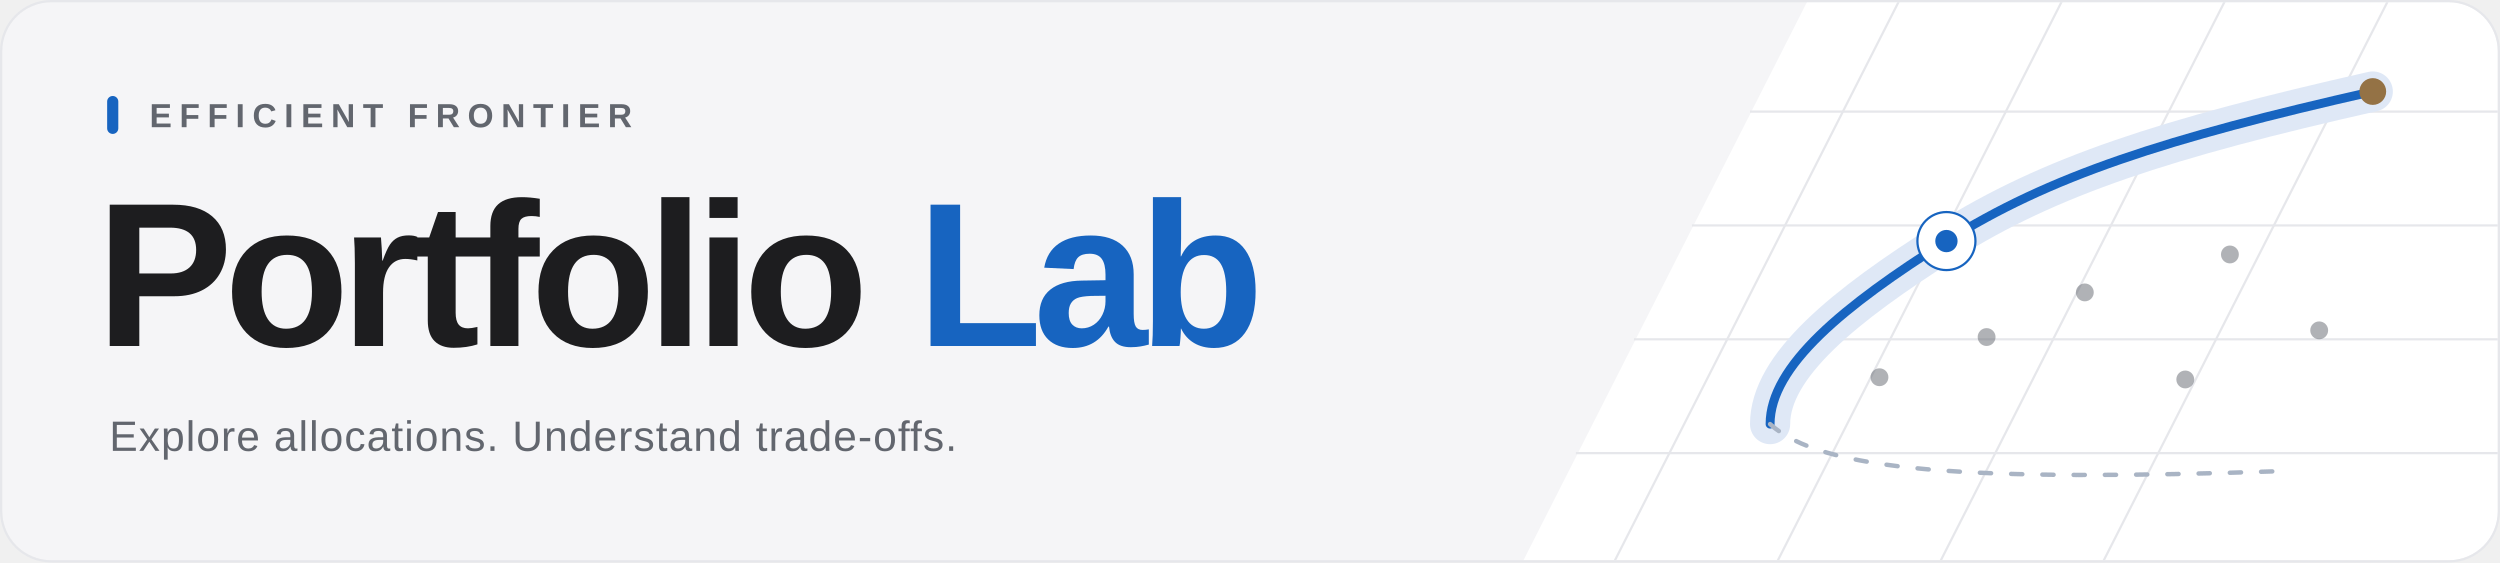
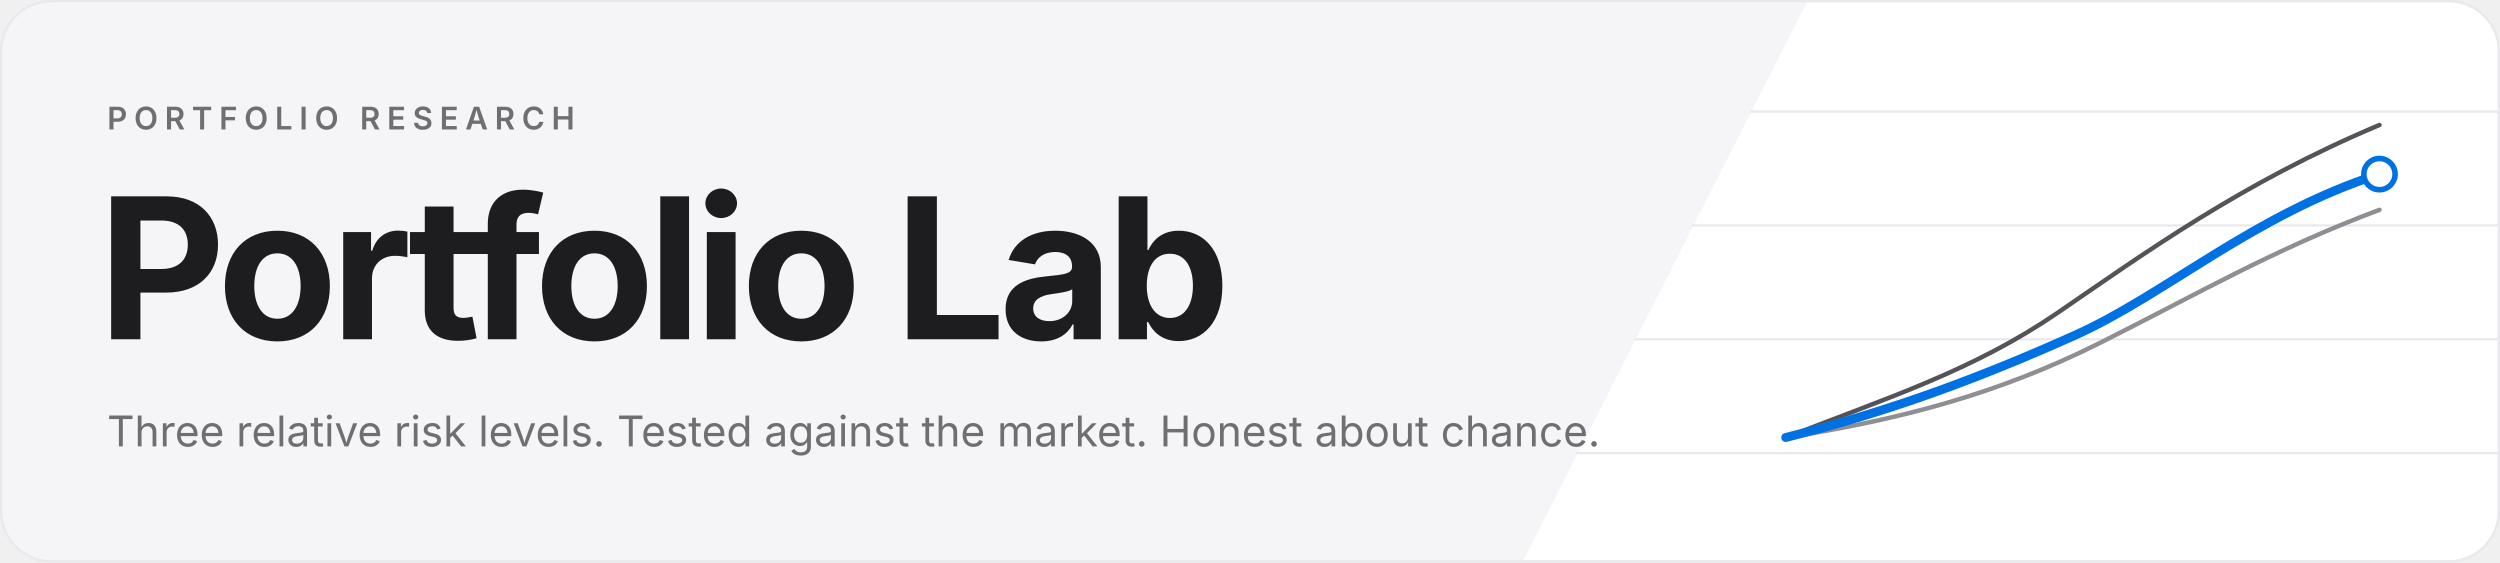
<svg xmlns="http://www.w3.org/2000/svg" width="1120" height="252" viewBox="0 0 1120 252" role="img" aria-labelledby="title description">
  <defs>
    <clipPath id="panel">
      <rect x="1" y="1" width="1118" height="250" rx="22" />
    </clipPath>
  </defs>
  <g clip-path="url(#panel)">
    <rect width="1120" height="252" fill="#f5f5f7" />
    <path d="M810 0H1120V252H682Z" fill="#ffffff" />
-     <path d="M851 0 723 252" fill="none" stroke="#e6e7eb" stroke-width="1" />
-     <path d="M924 0 796 252" fill="none" stroke="#e6e7eb" stroke-width="1" />
-     <path d="M997 0 869 252" fill="none" stroke="#e6e7eb" stroke-width="1" />
-     <path d="M1070 0 942 252" fill="none" stroke="#e6e7eb" stroke-width="1" />
-     <path d="M784 50H1120M758 101H1120M732 152H1120M706 203H1120" fill="none" stroke="#e6e7eb" stroke-width="1" />
-     <path d="M793 190C793 164 826 137 872 108S970 62 1063 41" fill="none" stroke="#dfe8f6" stroke-width="18" stroke-linecap="round" />
-     <path d="M793 190C793 164 826 137 872 108S970 62 1063 41" fill="none" stroke="#1764c0" stroke-width="4" stroke-linecap="round" />
-     <path d="M793 190C816 211 881 216 1024 211" fill="none" stroke="#a9b4c4" stroke-width="2" stroke-dasharray="5 9" stroke-linecap="round" />
-     <g fill="#62666e" fill-opacity=".5">
-       <circle cx="842" cy="169" r="4" />
-       <circle cx="890" cy="151" r="4" />
-       <circle cx="934" cy="131" r="4" />
-       <circle cx="979" cy="170" r="4" />
-       <circle cx="999" cy="114" r="4" />
-       <circle cx="1039" cy="148" r="4" />
+     <path d="M784 50H1120M758 101H1120M732 152H1120M706 203H1120" fill="none" stroke="#e8e8ed" stroke-width="1" />
+     <path d="M800 196C846 178 884 166 922 140S1004 82 1066 56" fill="none" stroke="#545458" stroke-width="2" stroke-linecap="round" />
+     <path d="M800 196C852 188 896 176 940 154S1018 112 1066 94" fill="none" stroke="#8e8e93" stroke-width="2" stroke-linecap="round" />
+     <path d="M800 196C848 184 890 168 930 150S1010 96 1066 78" fill="none" stroke="#0071e3" stroke-width="4" stroke-linecap="round" />
+     <circle cx="1066" cy="78" r="7" fill="#ffffff" stroke="#0071e3" stroke-width="2.5" />
+     <g font-family="-apple-system, BlinkMacSystemFont, 'Segoe UI', Inter, Roboto, Arial, sans-serif">
+       <text x="48" y="58" fill="#6e6e73" font-size="14" font-weight="600" letter-spacing="3">PORTFOLIO RESEARCH</text>
+       <text x="44" y="152" fill="#1d1d1f" font-size="88" font-weight="650" letter-spacing="-3">Portfolio Lab</text>
+       <text x="48" y="200" fill="#6e6e73" font-size="19">Three relative risk levels. Tested against the market. Honest about chance.</text>
    </g>
-     <circle cx="872" cy="108" r="13" fill="#ffffff" stroke="#1764c0" stroke-width="1" />
-     <circle cx="872" cy="108" r="5" fill="#1764c0" />
-     <circle cx="1063" cy="41" r="6" fill="#947245" />
-     <rect x="48" y="43" width="5" height="17" rx="2.5" fill="#1764c0" />
-     <text x="67" y="57" fill="#62666e" font-family="Arial, Helvetica, sans-serif" font-size="15" font-weight="700" letter-spacing="3.4">EFFICIENT FRONTIER</text>
-     <text x="43" y="155" fill="#1d1d1f" font-family="Arial, Helvetica, sans-serif" font-size="92" font-weight="700" letter-spacing="-4">Portfolio <tspan fill="#1764c0">Lab</tspan>
-     </text>
-     <text x="49" y="202" fill="#62666e" font-family="Arial, Helvetica, sans-serif" font-size="19" letter-spacing=".5">Explore allocations. Understand trade-offs.</text>
  </g>
-   <rect x=".5" y=".5" width="1119" height="251" rx="22.5" fill="none" stroke="#e6e7eb" />
+   <rect x=".5" y=".5" width="1119" height="251" rx="22.5" fill="none" stroke="#e8e8ed" />
</svg>
